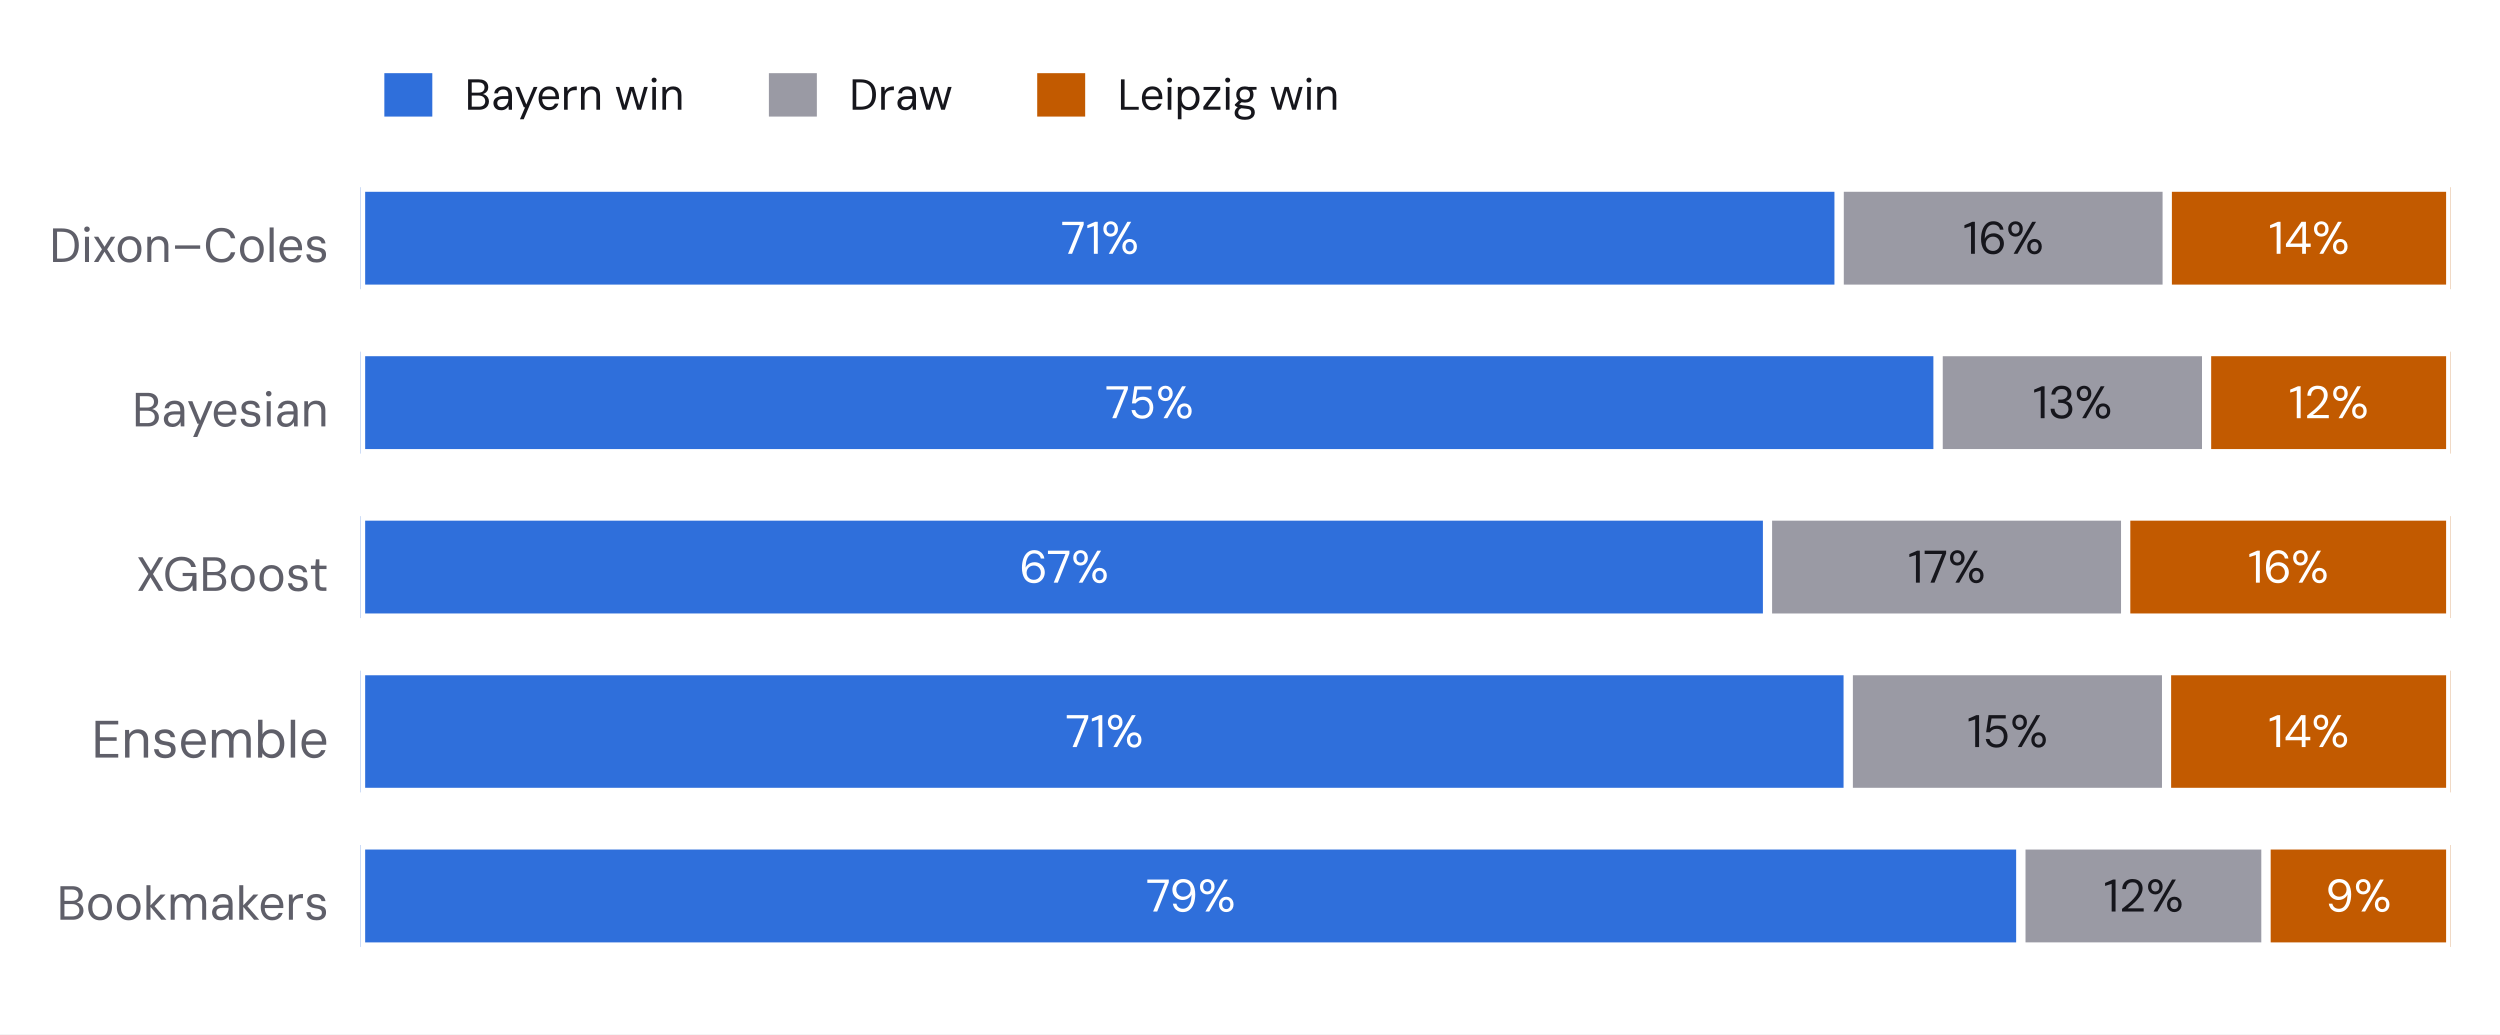
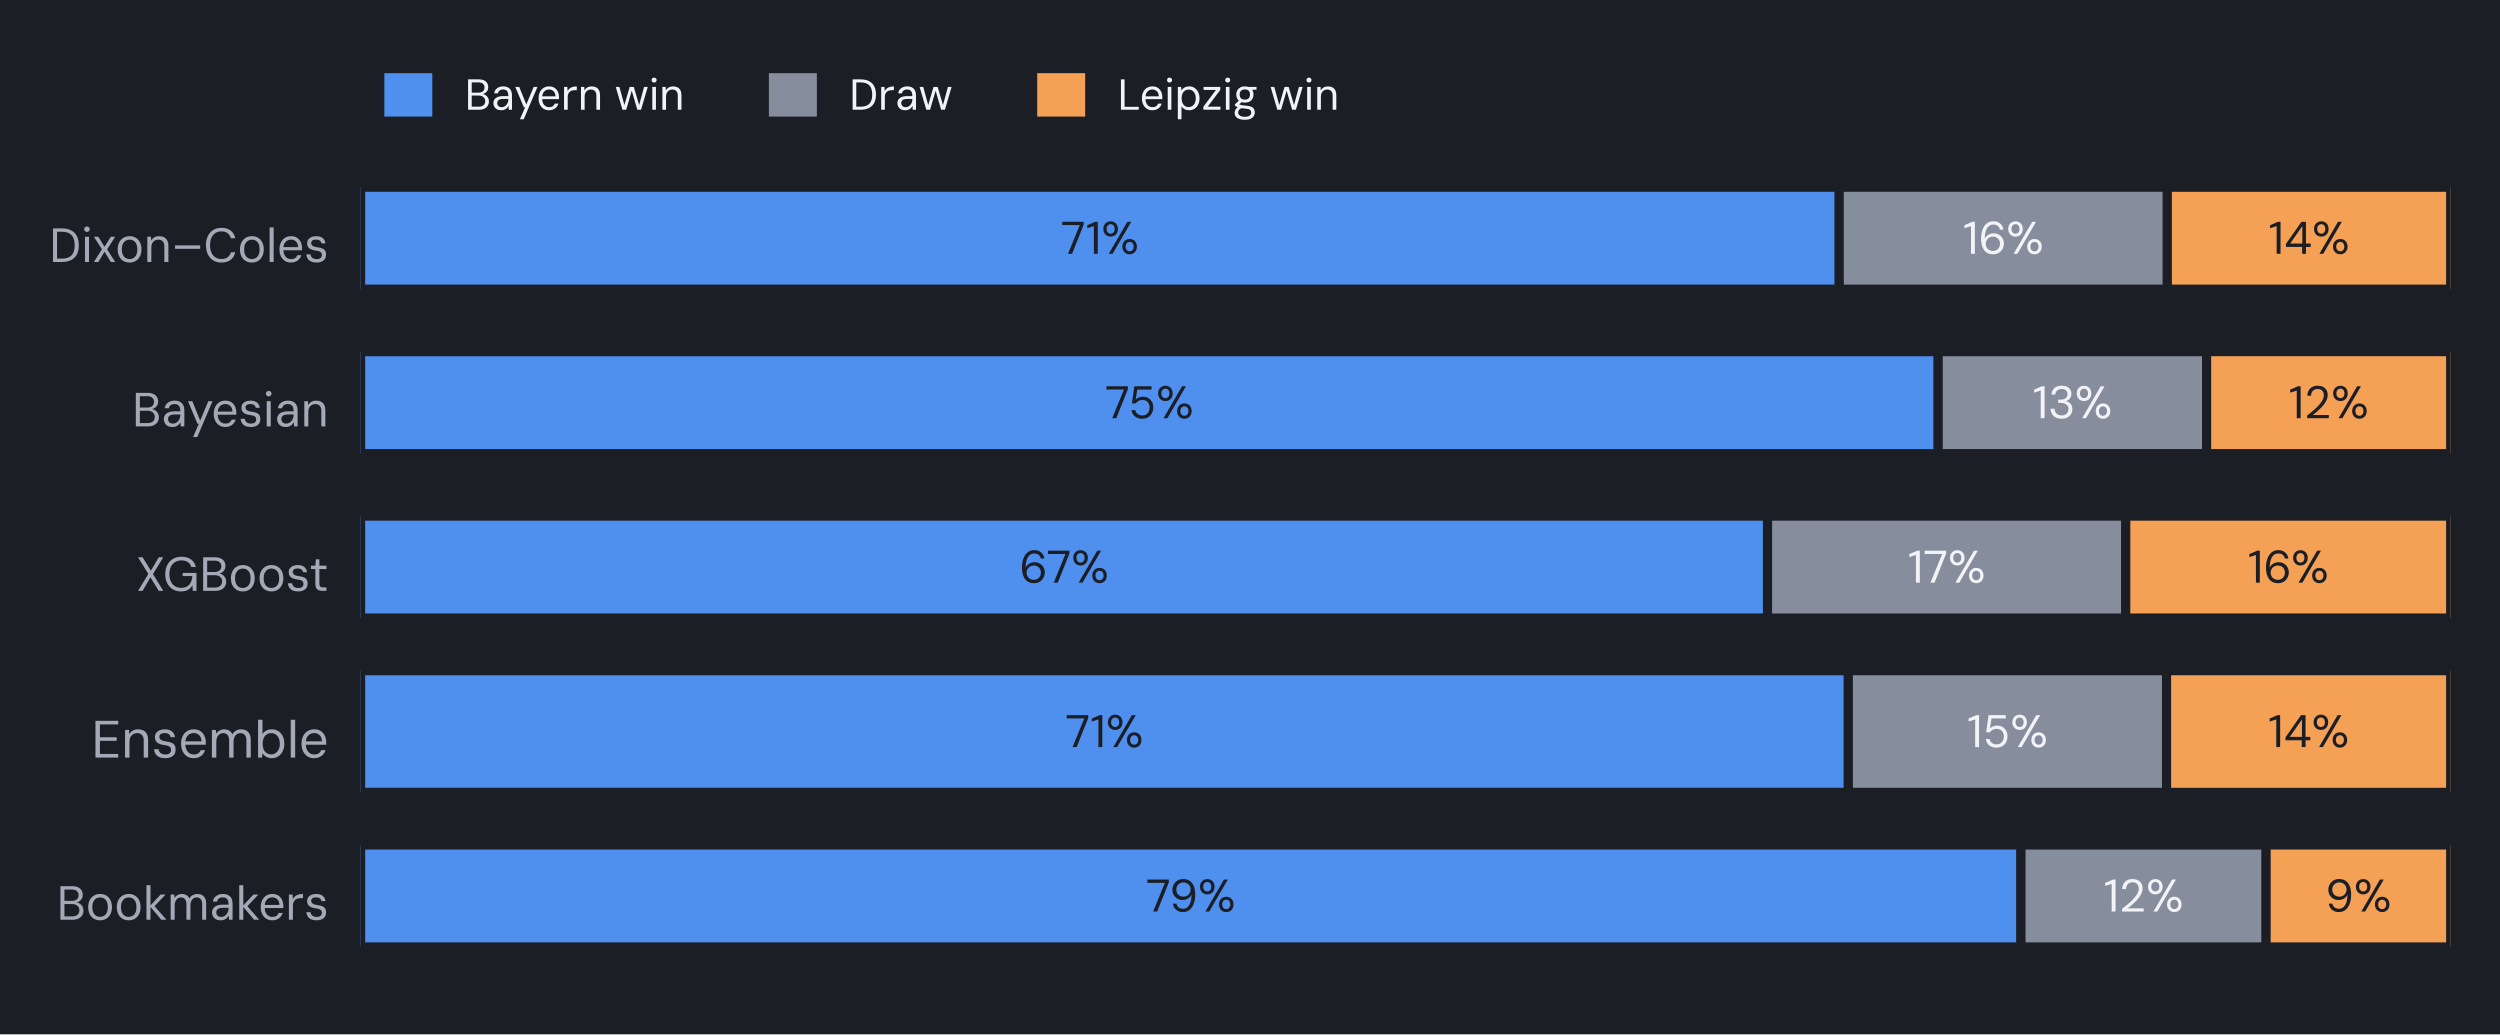
- <svg xmlns="http://www.w3.org/2000/svg" xmlns:xlink="http://www.w3.org/1999/xlink" width="547.301pt" height="226.421pt" viewBox="0 0 547.301 226.421" version="1.1">
+ <svg xmlns="http://www.w3.org/2000/svg" xmlns:xlink="http://www.w3.org/1999/xlink" data-theme="dark" width="547.301pt" height="226.421pt" viewBox="0 0 547.301 226.421" version="1.1">
  <defs>
    <style type="text/css">*{stroke-linejoin: round; stroke-linecap: butt}</style>
  </defs>
  <g id="figure_1">
    <g id="patch_1">
-       <path d="M 0 226.421  L 547.301 226.421  L 547.301 0  L 0 0  z " style="fill: #ffffff" />
+       <path d="M 0 226.421  L 547.301 226.421  L 547.301 0  L 0 0  z " style="fill: #1b1e25" />
    </g>
    <g id="axes_1">
      <g id="patch_2">
-         <path d="M 78.941 215.621  L 536.501 215.621  L 536.501 32.669  L 78.941 32.669  z " style="fill: #ffffff" />
+         <path d="M 78.941 215.621  L 536.501 215.621  L 536.501 32.669  L 78.941 32.669  z " style="fill: #1b1e25" />
      </g>
      <g id="patch_3">
-         <path d="M 78.941 207.305  L 442.427 207.305  L 442.427 184.985  L 78.941 184.985  z " clip-path="url(#pb222621388)" style="fill: #2f6fdb; stroke: #ffffff; stroke-width: 2; stroke-linejoin: miter" />
+         <path d="M 78.941 207.305  L 442.427 207.305  L 442.427 184.985  L 78.941 184.985  z " clip-path="url(#pb222621388)" style="fill: #4f8fee; stroke: #1b1e25; stroke-width: 2; stroke-linejoin: miter" />
      </g>
      <g id="patch_4">
-         <path d="M 442.427 207.305  L 496.099 207.305  L 496.099 184.985  L 442.427 184.985  z " clip-path="url(#pb222621388)" style="fill: #9a9aa4; stroke: #ffffff; stroke-width: 2; stroke-linejoin: miter" />
+         <path d="M 442.427 207.305  L 496.099 207.305  L 496.099 184.985  L 442.427 184.985  z " clip-path="url(#pb222621388)" style="fill: #868d9c; stroke: #1b1e25; stroke-width: 2; stroke-linejoin: miter" />
      </g>
      <g id="patch_5">
-         <path d="M 496.099 207.305  L 536.501 207.305  L 536.501 184.985  L 496.099 184.985  z " clip-path="url(#pb222621388)" style="fill: #c25a00; stroke: #ffffff; stroke-width: 2; stroke-linejoin: miter" />
+         <path d="M 496.099 207.305  L 536.501 207.305  L 536.501 184.985  L 496.099 184.985  z " clip-path="url(#pb222621388)" style="fill: #f5a155; stroke: #1b1e25; stroke-width: 2; stroke-linejoin: miter" />
      </g>
      <g id="patch_6">
-         <path d="M 78.941 173.465  L 404.633 173.465  L 404.633 146.825  L 78.941 146.825  z " clip-path="url(#pb222621388)" style="fill: #2f6fdb; stroke: #ffffff; stroke-width: 2; stroke-linejoin: miter" />
+         <path d="M 78.941 173.465  L 404.633 173.465  L 404.633 146.825  L 78.941 146.825  z " clip-path="url(#pb222621388)" style="fill: #4f8fee; stroke: #1b1e25; stroke-width: 2; stroke-linejoin: miter" />
      </g>
      <g id="patch_7">
-         <path d="M 404.633 173.465  L 474.303 173.465  L 474.303 146.825  L 404.633 146.825  z " clip-path="url(#pb222621388)" style="fill: #9a9aa4; stroke: #ffffff; stroke-width: 2; stroke-linejoin: miter" />
+         <path d="M 404.633 173.465  L 474.303 173.465  L 474.303 146.825  L 404.633 146.825  z " clip-path="url(#pb222621388)" style="fill: #868d9c; stroke: #1b1e25; stroke-width: 2; stroke-linejoin: miter" />
      </g>
      <g id="patch_8">
-         <path d="M 474.303 173.465  L 536.501 173.465  L 536.501 146.825  L 474.303 146.825  z " clip-path="url(#pb222621388)" style="fill: #c25a00; stroke: #ffffff; stroke-width: 2; stroke-linejoin: miter" />
+         <path d="M 474.303 173.465  L 536.501 173.465  L 536.501 146.825  L 474.303 146.825  z " clip-path="url(#pb222621388)" style="fill: #f5a155; stroke: #1b1e25; stroke-width: 2; stroke-linejoin: miter" />
      </g>
      <g id="patch_9">
-         <path d="M 78.941 135.305  L 386.946 135.305  L 386.946 112.985  L 78.941 112.985  z " clip-path="url(#pb222621388)" style="fill: #2f6fdb; stroke: #ffffff; stroke-width: 2; stroke-linejoin: miter" />
+         <path d="M 78.941 135.305  L 386.946 135.305  L 386.946 112.985  L 78.941 112.985  z " clip-path="url(#pb222621388)" style="fill: #4f8fee; stroke: #1b1e25; stroke-width: 2; stroke-linejoin: miter" />
      </g>
      <g id="patch_10">
-         <path d="M 386.946 135.305  L 465.368 135.305  L 465.368 112.985  L 386.946 112.985  z " clip-path="url(#pb222621388)" style="fill: #9a9aa4; stroke: #ffffff; stroke-width: 2; stroke-linejoin: miter" />
+         <path d="M 386.946 135.305  L 465.368 135.305  L 465.368 112.985  L 386.946 112.985  z " clip-path="url(#pb222621388)" style="fill: #868d9c; stroke: #1b1e25; stroke-width: 2; stroke-linejoin: miter" />
      </g>
      <g id="patch_11">
-         <path d="M 465.368 135.305  L 536.501 135.305  L 536.501 112.985  L 465.368 112.985  z " clip-path="url(#pb222621388)" style="fill: #c25a00; stroke: #ffffff; stroke-width: 2; stroke-linejoin: miter" />
+         <path d="M 465.368 135.305  L 536.501 135.305  L 536.501 112.985  L 465.368 112.985  z " clip-path="url(#pb222621388)" style="fill: #f5a155; stroke: #1b1e25; stroke-width: 2; stroke-linejoin: miter" />
      </g>
      <g id="patch_12">
-         <path d="M 78.941 99.305  L 424.308 99.305  L 424.308 76.985  L 78.941 76.985  z " clip-path="url(#pb222621388)" style="fill: #2f6fdb; stroke: #ffffff; stroke-width: 2; stroke-linejoin: miter" />
+         <path d="M 78.941 99.305  L 424.308 99.305  L 424.308 76.985  L 78.941 76.985  z " clip-path="url(#pb222621388)" style="fill: #4f8fee; stroke: #1b1e25; stroke-width: 2; stroke-linejoin: miter" />
      </g>
      <g id="patch_13">
-         <path d="M 424.308 99.305  L 483.069 99.305  L 483.069 76.985  L 424.308 76.985  z " clip-path="url(#pb222621388)" style="fill: #9a9aa4; stroke: #ffffff; stroke-width: 2; stroke-linejoin: miter" />
+         <path d="M 424.308 99.305  L 483.069 99.305  L 483.069 76.985  L 424.308 76.985  z " clip-path="url(#pb222621388)" style="fill: #868d9c; stroke: #1b1e25; stroke-width: 2; stroke-linejoin: miter" />
      </g>
      <g id="patch_14">
-         <path d="M 483.069 99.305  L 536.501 99.305  L 536.501 76.985  L 483.069 76.985  z " clip-path="url(#pb222621388)" style="fill: #c25a00; stroke: #ffffff; stroke-width: 2; stroke-linejoin: miter" />
+         <path d="M 483.069 99.305  L 536.501 99.305  L 536.501 76.985  L 483.069 76.985  z " clip-path="url(#pb222621388)" style="fill: #f5a155; stroke: #1b1e25; stroke-width: 2; stroke-linejoin: miter" />
      </g>
      <g id="patch_15">
-         <path d="M 78.941 63.305  L 402.645 63.305  L 402.645 40.985  L 78.941 40.985  z " clip-path="url(#pb222621388)" style="fill: #2f6fdb; stroke: #ffffff; stroke-width: 2; stroke-linejoin: miter" />
+         <path d="M 78.941 63.305  L 402.645 63.305  L 402.645 40.985  L 78.941 40.985  z " clip-path="url(#pb222621388)" style="fill: #4f8fee; stroke: #1b1e25; stroke-width: 2; stroke-linejoin: miter" />
      </g>
      <g id="patch_16">
-         <path d="M 402.645 63.305  L 474.472 63.305  L 474.472 40.985  L 402.645 40.985  z " clip-path="url(#pb222621388)" style="fill: #9a9aa4; stroke: #ffffff; stroke-width: 2; stroke-linejoin: miter" />
+         <path d="M 402.645 63.305  L 474.472 63.305  L 474.472 40.985  L 402.645 40.985  z " clip-path="url(#pb222621388)" style="fill: #868d9c; stroke: #1b1e25; stroke-width: 2; stroke-linejoin: miter" />
      </g>
      <g id="patch_17">
-         <path d="M 474.472 63.305  L 536.501 63.305  L 536.501 40.985  L 474.472 40.985  z " clip-path="url(#pb222621388)" style="fill: #c25a00; stroke: #ffffff; stroke-width: 2; stroke-linejoin: miter" />
+         <path d="M 474.472 63.305  L 536.501 63.305  L 536.501 40.985  L 474.472 40.985  z " clip-path="url(#pb222621388)" style="fill: #f5a155; stroke: #1b1e25; stroke-width: 2; stroke-linejoin: miter" />
      </g>
      <g id="matplotlib.axis_1" />
      <g id="matplotlib.axis_2">
        <g id="ytick_1">
          <g id="text_1">
-             <g style="fill: #5f5f69" transform="translate(12.41602 201.353) scale(0.105 -0.105)">
+             <g style="fill: #a3a9b6" transform="translate(12.41602 201.353) scale(0.105 -0.105)">
              <defs>
                <path id="DMSans-9ptRegular-d" d="M 493 0  L 493 4480  L 2067 4480  Q 2541 4480 2851 4329  Q 3162 4179 3315 3920  Q 3469 3661 3469 3341  Q 3469 2995 3318 2764  Q 3168 2534 2928 2412  Q 2688 2291 2419 2266  L 2509 2330  Q 2797 2323 3040 2176  Q 3283 2029 3427 1779  Q 3571 1530 3571 1222  Q 3571 883 3404 604  Q 3238 326 2915 163  Q 2592 0 2118 0  L 493 0  z M 1030 448  L 2061 448  Q 2515 448 2768 662  Q 3021 877 3021 1261  Q 3021 1638 2761 1865  Q 2502 2093 2048 2093  L 1030 2093  L 1030 448  z M 1030 2522  L 2029 2522  Q 2464 2522 2691 2726  Q 2918 2931 2918 3283  Q 2918 3622 2691 3827  Q 2464 4032 2010 4032  L 1030 4032  L 1030 2522  z " transform="scale(0.015625)" />
                <path id="DMSans-9ptRegular-c4" d="M 1901 -77  Q 1434 -77 1075 140  Q 717 358 518 755  Q 320 1152 320 1683  Q 320 2221 521 2614  Q 723 3008 1084 3225  Q 1446 3443 1914 3443  Q 2387 3443 2742 3225  Q 3098 3008 3296 2614  Q 3494 2221 3494 1683  Q 3494 1152 3292 755  Q 3091 358 2732 140  Q 2374 -77 1901 -77  z M 1901 384  Q 2195 384 2432 528  Q 2669 672 2806 963  Q 2944 1254 2944 1683  Q 2944 2118 2809 2406  Q 2675 2694 2441 2838  Q 2208 2982 1914 2982  Q 1626 2982 1389 2838  Q 1152 2694 1011 2406  Q 870 2118 870 1683  Q 870 1254 1008 963  Q 1146 672 1379 528  Q 1613 384 1901 384  z " transform="scale(0.015625)" />
                <path id="DMSans-9ptRegular-b5" d="M 2432 0  L 902 1818  L 2342 3366  L 3002 3366  L 1357 1626  L 1363 2010  L 3117 0  L 2432 0  z M 454 0  L 454 4608  L 992 4608  L 992 0  L 454 0  z " transform="scale(0.015625)" />
                <path id="DMSans-9ptRegular-bd" d="M 454 0  L 454 3366  L 941 3366  L 966 2906  L 966 2906  Q 1120 3155 1382 3299  Q 1645 3443 1933 3443  Q 2176 3443 2371 3376  Q 2566 3309 2713 3171  Q 2861 3034 2950 2829  L 2950 2829  Q 3117 3130 3401 3286  Q 3686 3443 4000 3443  Q 4371 3443 4636 3299  Q 4902 3155 5046 2864  Q 5190 2573 5190 2138  L 5190 0  L 4659 0  L 4659 2080  Q 4659 2534 4460 2758  Q 4262 2982 3923 2982  Q 3693 2982 3504 2860  Q 3315 2739 3203 2502  Q 3091 2266 3091 1926  L 3091 0  L 2554 0  L 2554 2080  Q 2554 2534 2355 2758  Q 2157 2982 1824 2982  Q 1600 2982 1411 2860  Q 1222 2739 1107 2502  Q 992 2266 992 1926  L 992 0  L 454 0  z " transform="scale(0.015625)" />
                <path id="DMSans-9ptRegular-7e" d="M 1504 -77  Q 1120 -77 864 67  Q 608 211 480 451  Q 352 691 352 966  Q 352 1299 521 1532  Q 691 1766 998 1888  Q 1306 2010 1715 2010  L 2554 2010  Q 2554 2336 2477 2553  Q 2400 2771 2227 2880  Q 2054 2989 1766 2989  Q 1478 2989 1273 2845  Q 1069 2701 1018 2419  L 467 2419  Q 506 2752 691 2979  Q 877 3206 1161 3324  Q 1446 3443 1766 3443  Q 2221 3443 2515 3280  Q 2810 3117 2950 2825  Q 3091 2534 3091 2138  L 3091 0  L 2611 0  L 2579 576  L 2579 576  Q 2515 442 2416 323  Q 2317 205 2182 115  Q 2048 26 1878 -25  Q 1709 -77 1504 -77  z M 1581 378  Q 1792 378 1971 474  Q 2150 570 2281 733  Q 2413 896 2483 1101  Q 2554 1306 2554 1530  L 2554 1594  L 1760 1594  Q 1459 1594 1270 1517  Q 1082 1440 998 1302  Q 915 1165 915 992  Q 915 806 992 668  Q 1069 531 1219 454  Q 1370 378 1581 378  z " transform="scale(0.015625)" />
                <path id="DMSans-9ptRegular-94" d="M 1850 -77  Q 1402 -77 1056 140  Q 710 358 515 755  Q 320 1152 320 1683  Q 320 2214 515 2611  Q 710 3008 1059 3225  Q 1408 3443 1862 3443  Q 2349 3443 2675 3225  Q 3002 3008 3168 2643  Q 3334 2278 3334 1843  Q 3334 1779 3334 1715  Q 3334 1651 3328 1562  L 723 1562  L 723 1978  L 2810 1978  Q 2797 2470 2525 2729  Q 2253 2989 1850 2989  Q 1581 2989 1353 2857  Q 1126 2726 985 2470  Q 845 2214 845 1830  L 845 1651  Q 845 1229 985 944  Q 1126 659 1353 518  Q 1581 378 1850 378  Q 2208 378 2413 515  Q 2618 653 2714 909  L 3245 909  Q 3168 627 2979 403  Q 2790 179 2505 51  Q 2221 -77 1850 -77  z " transform="scale(0.015625)" />
                <path id="DMSans-9ptRegular-d2" d="M 454 0  L 454 3366  L 941 3366  L 979 2752  L 979 2752  Q 1094 2982 1280 3136  Q 1466 3290 1731 3366  Q 1997 3443 2330 3443  L 2330 2880  L 1997 2880  Q 1805 2880 1625 2829  Q 1446 2778 1302 2662  Q 1158 2547 1075 2348  Q 992 2150 992 1850  L 992 0  L 454 0  z " transform="scale(0.015625)" />
                <path id="DMSans-9ptRegular-d6" d="M 1670 -77  Q 1216 -77 918 60  Q 621 198 467 444  Q 314 691 282 1018  L 832 1018  Q 858 845 950 701  Q 1043 557 1222 467  Q 1402 378 1677 378  Q 1894 378 2048 445  Q 2202 512 2282 633  Q 2362 755 2362 915  Q 2362 1126 2269 1244  Q 2176 1363 2000 1424  Q 1824 1485 1562 1517  Q 1280 1555 1062 1625  Q 845 1696 694 1811  Q 544 1926 467 2099  Q 390 2272 390 2509  Q 390 2784 537 2995  Q 685 3206 957 3324  Q 1229 3443 1600 3443  Q 2144 3443 2461 3193  Q 2778 2944 2835 2483  L 2304 2483  Q 2272 2720 2086 2854  Q 1901 2989 1594 2989  Q 1267 2989 1100 2867  Q 934 2746 934 2547  Q 934 2400 1008 2281  Q 1082 2163 1261 2083  Q 1440 2003 1741 1965  Q 2118 1920 2380 1821  Q 2643 1722 2780 1517  Q 2918 1312 2912 960  Q 2912 627 2755 396  Q 2598 166 2320 44  Q 2042 -77 1670 -77  z " transform="scale(0.015625)" />
              </defs>
              <use xlink:href="#DMSans-9ptRegular-d" />
              <use xlink:href="#DMSans-9ptRegular-c4" transform="translate(60.59375 0)" />
              <use xlink:href="#DMSans-9ptRegular-c4" transform="translate(120.2969 0)" />
              <use xlink:href="#DMSans-9ptRegular-b5" transform="translate(180 0)" />
              <use xlink:href="#DMSans-9ptRegular-bd" transform="translate(230.5 0)" />
              <use xlink:href="#DMSans-9ptRegular-7e" transform="translate(318.4062 0)" />
              <use xlink:href="#DMSans-9ptRegular-b5" transform="translate(373.5 0)" />
              <use xlink:href="#DMSans-9ptRegular-94" transform="translate(420.4062 0)" />
              <use xlink:href="#DMSans-9ptRegular-d2" transform="translate(477 0)" />
              <use xlink:href="#DMSans-9ptRegular-d6" transform="translate(516 0)" />
            </g>
          </g>
        </g>
        <g id="ytick_2">
          <g id="text_2">
-             <g style="fill: #5f5f69" transform="translate(20.01867 165.849) scale(0.115 -0.115)">
+             <g style="fill: #a3a9b6" transform="translate(20.01867 165.849) scale(0.115 -0.115)">
              <defs>
                <path id="DMSans-9ptRegular-17" d="M 493 0  L 493 4480  L 3264 4480  L 3264 4038  L 1030 4038  L 1030 2477  L 3072 2477  L 3072 2042  L 1030 2042  L 1030 442  L 3264 442  L 3264 0  L 493 0  z " transform="scale(0.015625)" />
                <path id="DMSans-9ptRegular-be" d="M 454 0  L 454 3366  L 941 3366  L 966 2835  L 966 2835  Q 1114 3123 1392 3283  Q 1670 3443 2035 3443  Q 2406 3443 2681 3302  Q 2957 3162 3110 2874  Q 3264 2586 3264 2144  L 3264 0  L 2726 0  L 2726 2086  Q 2726 2534 2505 2758  Q 2285 2982 1914 2982  Q 1664 2982 1453 2864  Q 1242 2746 1117 2515  Q 992 2285 992 1952  L 992 0  L 454 0  z " transform="scale(0.015625)" />
                <path id="DMSans-9ptRegular-8a" d="M 2131 -77  Q 1824 -77 1603 16  Q 1382 109 1232 249  Q 1082 390 986 525  L 986 525  L 941 0  L 454 0  L 454 4608  L 992 4608  L 992 2835  Q 1146 3136 1446 3289  Q 1747 3443 2118 3443  Q 2579 3443 2924 3219  Q 3270 2995 3462 2601  Q 3654 2208 3654 1696  Q 3654 1190 3462 787  Q 3270 384 2928 153  Q 2586 -77 2131 -77  z M 2061 390  Q 2362 390 2595 547  Q 2829 704 2966 995  Q 3104 1286 3104 1683  Q 3104 2080 2966 2371  Q 2829 2662 2595 2819  Q 2362 2976 2061 2976  Q 1741 2976 1504 2819  Q 1267 2662 1139 2371  Q 1011 2080 1011 1683  Q 1011 1286 1139 995  Q 1267 704 1504 547  Q 1741 390 2061 390  z " transform="scale(0.015625)" />
                <path id="DMSans-9ptRegular-b7" d="M 454 0  L 454 4608  L 992 4608  L 992 0  L 454 0  z " transform="scale(0.015625)" />
              </defs>
              <use xlink:href="#DMSans-9ptRegular-17" />
              <use xlink:href="#DMSans-9ptRegular-be" transform="translate(56.90625 0)" />
              <use xlink:href="#DMSans-9ptRegular-d6" transform="translate(114.7031 0)" />
              <use xlink:href="#DMSans-9ptRegular-94" transform="translate(165.6094 0)" />
              <use xlink:href="#DMSans-9ptRegular-bd" transform="translate(222.2031 0)" />
              <use xlink:href="#DMSans-9ptRegular-8a" transform="translate(310.1094 0)" />
              <use xlink:href="#DMSans-9ptRegular-b7" transform="translate(372.3125 0)" />
              <use xlink:href="#DMSans-9ptRegular-94" transform="translate(394.9062 0)" />
            </g>
          </g>
        </g>
        <g id="ytick_3">
          <g id="text_3">
-             <g style="fill: #5f5f69" transform="translate(29.81484 129.353) scale(0.105 -0.105)">
+             <g style="fill: #a3a9b6" transform="translate(29.81484 129.353) scale(0.105 -0.105)">
              <defs>
                <path id="DMSans-9ptRegular-72" d="M 250 0  L 1619 2259  L 250 4480  L 858 4480  L 1958 2694  L 1958 2694  L 3008 4480  L 3610 4480  L 2240 2240  L 3616 0  L 3008 0  L 1901 1805  L 1901 1805  L 858 0  L 250 0  z " transform="scale(0.015625)" />
                <path id="DMSans-9ptRegular-24" d="M 2413 -77  Q 1786 -77 1312 214  Q 838 506 576 1024  Q 314 1542 314 2234  Q 314 2918 579 3443  Q 845 3968 1334 4262  Q 1824 4557 2490 4557  Q 3245 4557 3750 4195  Q 4256 3834 4397 3187  L 3776 3187  Q 3686 3590 3353 3827  Q 3021 4064 2490 4064  Q 1997 4064 1629 3843  Q 1261 3622 1062 3212  Q 864 2803 864 2234  Q 864 1664 1062 1251  Q 1261 838 1616 620  Q 1971 403 2432 403  Q 3149 403 3513 825  Q 3878 1248 3930 1971  L 2637 1971  L 2637 2394  L 4480 2394  L 4480 0  L 3987 0  L 3942 736  L 3942 736  Q 3782 474 3574 291  Q 3366 109 3084 16  Q 2803 -77 2413 -77  z " transform="scale(0.015625)" />
                <path id="DMSans-9ptRegular-dc" d="M 1760 0  Q 1472 0 1261 89  Q 1050 179 938 393  Q 826 608 826 973  L 826 2912  L 237 2912  L 237 3366  L 826 3366  L 896 4205  L 1363 4205  L 1363 3366  L 2317 3366  L 2317 2912  L 1363 2912  L 1363 973  Q 1363 672 1484 566  Q 1606 461 1914 461  L 2304 461  L 2304 0  L 1760 0  z " transform="scale(0.015625)" />
              </defs>
              <use xlink:href="#DMSans-9ptRegular-72" />
              <use xlink:href="#DMSans-9ptRegular-24" transform="translate(55.70312 0)" />
              <use xlink:href="#DMSans-9ptRegular-d" transform="translate(131.9062 0)" />
              <use xlink:href="#DMSans-9ptRegular-c4" transform="translate(192.5 0)" />
              <use xlink:href="#DMSans-9ptRegular-c4" transform="translate(252.2031 0)" />
              <use xlink:href="#DMSans-9ptRegular-d6" transform="translate(311.9062 0)" />
              <use xlink:href="#DMSans-9ptRegular-dc" transform="translate(360.6094 0)" />
            </g>
          </g>
        </g>
        <g id="ytick_4">
          <g id="text_4">
-             <g style="fill: #5f5f69" transform="translate(28.92563 93.353) scale(0.105 -0.105)">
+             <g style="fill: #a3a9b6" transform="translate(28.92563 93.353) scale(0.105 -0.105)">
              <defs>
                <path id="DMSans-9ptRegular-f2" d="M 832 -1408  L 1594 358  L 1408 358  L 147 3366  L 730 3366  L 1773 774  L 1773 774  L 2861 3366  L 3418 3366  L 1389 -1408  L 832 -1408  z " transform="scale(0.015625)" />
                <path id="DMSans-9ptRegular-a7" d="M 506 0  L 506 3366  L 1043 3366  L 1043 0  L 506 0  z M 774 4006  Q 614 4006 508 4112  Q 403 4218 403 4378  Q 403 4538 508 4637  Q 614 4736 774 4736  Q 928 4736 1037 4637  Q 1146 4538 1146 4378  Q 1146 4218 1037 4112  Q 928 4006 774 4006  z " transform="scale(0.015625)" />
              </defs>
              <use xlink:href="#DMSans-9ptRegular-d" />
              <use xlink:href="#DMSans-9ptRegular-7e" transform="translate(60.59375 0)" />
              <use xlink:href="#DMSans-9ptRegular-f2" transform="translate(114.1875 0)" />
              <use xlink:href="#DMSans-9ptRegular-94" transform="translate(165.1875 0)" />
              <use xlink:href="#DMSans-9ptRegular-d6" transform="translate(221.7812 0)" />
              <use xlink:href="#DMSans-9ptRegular-a7" transform="translate(272.6875 0)" />
              <use xlink:href="#DMSans-9ptRegular-7e" transform="translate(296.7812 0)" />
              <use xlink:href="#DMSans-9ptRegular-be" transform="translate(351.875 0)" />
            </g>
          </g>
        </g>
        <g id="ytick_5">
          <g id="text_5">
-             <g style="fill: #5f5f69" transform="translate(10.8 57.353) scale(0.105 -0.105)">
+             <g style="fill: #a3a9b6" transform="translate(10.8 57.353) scale(0.105 -0.105)">
              <defs>
                <path id="DMSans-9ptRegular-13" d="M 493 0  L 493 4480  L 1645 4480  Q 2426 4480 2934 4208  Q 3443 3936 3689 3433  Q 3936 2931 3936 2227  Q 3936 1536 3689 1037  Q 3443 538 2934 269  Q 2426 0 1645 0  L 493 0  z M 1030 448  L 1632 448  Q 2278 448 2662 662  Q 3046 877 3212 1277  Q 3379 1677 3379 2227  Q 3379 2790 3212 3193  Q 3046 3597 2662 3814  Q 2278 4032 1632 4032  L 1030 4032  L 1030 448  z " transform="scale(0.015625)" />
                <path id="DMSans-9ptRegular-f1" d="M 154 0  L 1229 1690  L 154 3366  L 742 3366  L 1574 2029  L 1574 2029  L 2413 3366  L 2995 3366  L 1920 1690  L 2995 0  L 2413 0  L 1574 1370  L 1574 1370  L 749 0  L 154 0  z " transform="scale(0.015625)" />
                <path id="DMSans-9ptRegular-156" d="M 454 1760  L 454 2214  L 3808 2214  L 3808 1760  L 454 1760  z " transform="scale(0.015625)" />
                <path id="DMSans-9ptRegular-e" d="M 2381 -77  Q 1747 -77 1283 214  Q 819 506 566 1027  Q 314 1549 314 2240  Q 314 2931 566 3452  Q 819 3974 1283 4265  Q 1747 4557 2381 4557  Q 3142 4557 3616 4192  Q 4090 3827 4224 3162  L 3642 3162  Q 3533 3578 3222 3830  Q 2912 4083 2381 4083  Q 1920 4083 1577 3862  Q 1235 3642 1049 3229  Q 864 2816 864 2240  Q 864 1664 1049 1251  Q 1235 838 1577 617  Q 1920 397 2381 397  Q 2912 397 3222 643  Q 3533 890 3642 1299  L 4224 1299  Q 4090 653 3616 288  Q 3142 -77 2381 -77  z " transform="scale(0.015625)" />
              </defs>
              <use xlink:href="#DMSans-9ptRegular-13" />
              <use xlink:href="#DMSans-9ptRegular-a7" transform="translate(66.40625 0)" />
              <use xlink:href="#DMSans-9ptRegular-f1" transform="translate(90.5 0)" />
              <use xlink:href="#DMSans-9ptRegular-c4" transform="translate(137.5 0)" />
              <use xlink:href="#DMSans-9ptRegular-be" transform="translate(197.2031 0)" />
              <use xlink:href="#DMSans-9ptRegular-156" transform="translate(255 0)" />
              <use xlink:href="#DMSans-9ptRegular-e" transform="translate(321.5938 0)" />
              <use xlink:href="#DMSans-9ptRegular-c4" transform="translate(392.5 0)" />
              <use xlink:href="#DMSans-9ptRegular-b7" transform="translate(452.2031 0)" />
              <use xlink:href="#DMSans-9ptRegular-94" transform="translate(474.7969 0)" />
              <use xlink:href="#DMSans-9ptRegular-d6" transform="translate(531.3906 0)" />
            </g>
          </g>
        </g>
      </g>
      <g id="text_6">
-         <g style="fill: #ffffff" transform="translate(250.8832 199.555) scale(0.1 -0.1)">
+         <g style="fill: #1b1e25" transform="translate(250.8832 199.555) scale(0.1 -0.1)">
          <defs>
            <path id="DMSans-9ptRegular-129" d="M 998 0  L 2643 4019  L 186 4019  L 186 4480  L 3194 4480  L 3194 4077  L 1568 0  L 998 0  z " transform="scale(0.015625)" />
            <path id="DMSans-9ptRegular-12b" d="M 1907 -77  Q 1491 -77 1187 83  Q 883 243 707 512  Q 531 781 486 1101  L 986 1101  Q 1056 762 1299 576  Q 1542 390 1914 390  Q 2253 390 2509 592  Q 2765 794 2921 1200  Q 3078 1606 3104 2227  Q 3110 2266 3110 2301  Q 3110 2336 3110 2374  Q 3021 2170 2841 1997  Q 2662 1824 2409 1718  Q 2157 1613 1843 1613  Q 1472 1613 1145 1792  Q 819 1971 620 2294  Q 422 2618 422 3053  Q 422 3430 604 3776  Q 787 4122 1123 4339  Q 1459 4557 1914 4557  Q 2394 4557 2723 4377  Q 3053 4198 3248 3894  Q 3443 3590 3532 3206  Q 3622 2822 3622 2419  Q 3622 1683 3420 1120  Q 3219 557 2838 240  Q 2458 -77 1907 -77  z M 1952 2080  Q 2240 2080 2473 2211  Q 2707 2342 2841 2569  Q 2976 2797 2976 3085  Q 2976 3386 2841 3610  Q 2707 3834 2473 3958  Q 2240 4083 1952 4083  Q 1677 4083 1453 3955  Q 1229 3827 1097 3603  Q 966 3379 966 3078  Q 966 2778 1097 2554  Q 1229 2330 1453 2205  Q 1677 2080 1952 2080  z " transform="scale(0.015625)" />
            <path id="DMSans-9ptRegular-1a5" d="M 1050 0  L 3654 4480  L 4192 4480  L 1587 0  L 1050 0  z M 3974 -77  Q 3686 -77 3456 54  Q 3226 186 3088 429  Q 2950 672 2950 998  Q 2950 1331 3088 1571  Q 3226 1811 3456 1942  Q 3686 2074 3974 2074  Q 4269 2074 4496 1942  Q 4723 1811 4857 1571  Q 4992 1331 4992 998  Q 4992 672 4857 429  Q 4723 186 4492 54  Q 4262 -77 3974 -77  z M 3968 339  Q 4122 339 4250 412  Q 4378 486 4458 633  Q 4538 781 4538 998  Q 4538 1222 4461 1369  Q 4384 1517 4256 1590  Q 4128 1664 3974 1664  Q 3827 1664 3696 1590  Q 3565 1517 3485 1369  Q 3405 1222 3405 998  Q 3405 781 3485 633  Q 3565 486 3693 412  Q 3821 339 3968 339  z M 1312 2400  Q 1024 2400 793 2531  Q 563 2662 425 2905  Q 288 3149 288 3475  Q 288 3808 425 4048  Q 563 4288 796 4419  Q 1030 4550 1318 4550  Q 1606 4550 1836 4419  Q 2067 4288 2201 4048  Q 2336 3808 2336 3475  Q 2336 3149 2201 2905  Q 2067 2662 1833 2531  Q 1600 2400 1312 2400  z M 1312 2816  Q 1466 2816 1594 2889  Q 1722 2963 1798 3110  Q 1875 3258 1875 3475  Q 1875 3699 1798 3849  Q 1722 4000 1594 4073  Q 1466 4147 1318 4147  Q 1171 4147 1036 4073  Q 902 4000 822 3849  Q 742 3699 742 3475  Q 742 3258 822 3110  Q 902 2963 1033 2889  Q 1165 2816 1312 2816  z " transform="scale(0.015625)" />
          </defs>
          <use xlink:href="#DMSans-9ptRegular-129" />
          <use xlink:href="#DMSans-9ptRegular-12b" transform="translate(51.20312 0)" />
          <use xlink:href="#DMSans-9ptRegular-1a5" transform="translate(113.6094 0)" />
        </g>
      </g>
      <g id="text_7">
-         <g style="fill: #16161c" transform="translate(460.4869 199.555) scale(0.1 -0.1)">
+         <g style="fill: #f2f3f6" transform="translate(460.4869 199.555) scale(0.1 -0.1)">
          <defs>
            <path id="DMSans-9ptRegular-123" d="M 1152 0  L 1152 3878  L 230 3584  L 230 4006  L 1331 4480  L 1696 4480  L 1696 0  L 1152 0  z " transform="scale(0.015625)" />
            <path id="DMSans-9ptRegular-124" d="M 416 0  L 416 378  Q 890 736 1312 1101  Q 1734 1466 2060 1827  Q 2387 2189 2572 2534  Q 2758 2880 2758 3200  Q 2758 3437 2672 3638  Q 2586 3840 2397 3968  Q 2208 4096 1888 4096  Q 1581 4096 1376 3965  Q 1171 3834 1068 3619  Q 966 3405 966 3149  L 448 3149  Q 454 3590 640 3907  Q 826 4224 1152 4390  Q 1478 4557 1894 4557  Q 2304 4557 2617 4406  Q 2931 4256 3113 3958  Q 3296 3661 3296 3219  Q 3296 2906 3165 2592  Q 3034 2278 2810 1980  Q 2586 1683 2314 1408  Q 2042 1133 1754 889  Q 1466 646 1210 448  L 3450 448  L 3450 0  L 416 0  z " transform="scale(0.015625)" />
          </defs>
          <use xlink:href="#DMSans-9ptRegular-123" />
          <use xlink:href="#DMSans-9ptRegular-124" transform="translate(34.20312 0)" />
          <use xlink:href="#DMSans-9ptRegular-1a5" transform="translate(93.10938 0)" />
        </g>
      </g>
      <g id="text_8">
-         <g style="fill: #ffffff" transform="translate(509.0593 199.555) scale(0.1 -0.1)">
+         <g style="fill: #1b1e25" transform="translate(509.0593 199.555) scale(0.1 -0.1)">
          <use xlink:href="#DMSans-9ptRegular-12b" />
          <use xlink:href="#DMSans-9ptRegular-1a5" transform="translate(62.40625 0)" />
        </g>
      </g>
      <g id="text_9">
-         <g style="fill: #ffffff" transform="translate(233.2465 163.555) scale(0.1 -0.1)">
+         <g style="fill: #1b1e25" transform="translate(233.2465 163.555) scale(0.1 -0.1)">
          <use xlink:href="#DMSans-9ptRegular-129" />
          <use xlink:href="#DMSans-9ptRegular-123" transform="translate(54.20312 0)" />
          <use xlink:href="#DMSans-9ptRegular-1a5" transform="translate(88.40625 0)" />
        </g>
      </g>
      <g id="text_10">
-         <g style="fill: #16161c" transform="translate(430.6079 163.555) scale(0.1 -0.1)">
+         <g style="fill: #f2f3f6" transform="translate(430.6079 163.555) scale(0.1 -0.1)">
          <defs>
            <path id="DMSans-9ptRegular-127" d="M 1971 -77  Q 1523 -77 1193 83  Q 864 243 675 515  Q 486 787 442 1139  L 966 1139  Q 1037 806 1296 595  Q 1555 384 1978 384  Q 2291 384 2512 528  Q 2733 672 2854 925  Q 2976 1178 2976 1491  Q 2976 1805 2857 2045  Q 2739 2285 2521 2422  Q 2304 2560 2010 2560  Q 1658 2560 1411 2419  Q 1165 2278 1030 2074  L 499 2074  L 838 4480  L 3245 4480  L 3245 4013  L 1254 4013  L 1024 2611  Q 1184 2790 1449 2902  Q 1715 3014 2067 3014  Q 2394 3014 2656 2899  Q 2918 2784 3107 2576  Q 3296 2368 3395 2093  Q 3494 1818 3494 1498  Q 3494 1178 3388 893  Q 3283 608 3088 390  Q 2893 173 2611 48  Q 2330 -77 1971 -77  z " transform="scale(0.015625)" />
          </defs>
          <use xlink:href="#DMSans-9ptRegular-123" />
          <use xlink:href="#DMSans-9ptRegular-127" transform="translate(34.20312 0)" />
          <use xlink:href="#DMSans-9ptRegular-1a5" transform="translate(94.79688 0)" />
        </g>
      </g>
      <g id="text_11">
-         <g style="fill: #ffffff" transform="translate(496.5216 163.555) scale(0.1 -0.1)">
+         <g style="fill: #1b1e25" transform="translate(496.5216 163.555) scale(0.1 -0.1)">
          <defs>
            <path id="DMSans-9ptRegular-126" d="M 2534 0  L 2534 960  L 262 960  L 262 1376  L 2438 4480  L 3066 4480  L 3066 1434  L 3731 1434  L 3731 960  L 3066 960  L 3066 0  L 2534 0  z M 858 1434  L 2560 1434  L 2560 3885  L 2560 3885  L 858 1434  z " transform="scale(0.015625)" />
          </defs>
          <use xlink:href="#DMSans-9ptRegular-123" />
          <use xlink:href="#DMSans-9ptRegular-126" transform="translate(34.20312 0)" />
          <use xlink:href="#DMSans-9ptRegular-1a5" transform="translate(95.20312 0)" />
        </g>
      </g>
      <g id="text_12">
-         <g style="fill: #ffffff" transform="translate(223.1427 127.555) scale(0.1 -0.1)">
+         <g style="fill: #1b1e25" transform="translate(223.1427 127.555) scale(0.1 -0.1)">
          <defs>
            <path id="DMSans-9ptRegular-128" d="M 2080 -77  Q 1600 -77 1270 102  Q 941 282 745 586  Q 550 890 460 1274  Q 371 1658 371 2061  Q 371 2803 572 3363  Q 774 3923 1158 4240  Q 1542 4557 2086 4557  Q 2509 4557 2813 4397  Q 3117 4237 3296 3971  Q 3475 3706 3514 3379  L 3014 3379  Q 2950 3718 2704 3904  Q 2458 4090 2080 4090  Q 1741 4090 1475 3878  Q 1210 3667 1056 3241  Q 902 2816 883 2157  Q 883 2144 883 2131  Q 883 2118 883 2106  Q 973 2310 1152 2483  Q 1331 2656 1587 2761  Q 1843 2867 2150 2867  Q 2528 2867 2851 2688  Q 3174 2509 3372 2185  Q 3571 1862 3571 1427  Q 3571 1050 3388 704  Q 3206 358 2873 140  Q 2541 -77 2080 -77  z M 2042 397  Q 2323 397 2544 525  Q 2765 653 2896 880  Q 3027 1107 3027 1402  Q 3027 1702 2896 1926  Q 2765 2150 2544 2275  Q 2323 2400 2042 2400  Q 1754 2400 1523 2269  Q 1293 2138 1158 1910  Q 1024 1683 1024 1395  Q 1024 1101 1158 873  Q 1293 646 1523 521  Q 1754 397 2042 397  z " transform="scale(0.015625)" />
          </defs>
          <use xlink:href="#DMSans-9ptRegular-128" />
          <use xlink:href="#DMSans-9ptRegular-129" transform="translate(59.8125 0)" />
          <use xlink:href="#DMSans-9ptRegular-1a5" transform="translate(113.6094 0)" />
        </g>
      </g>
      <g id="text_13">
-         <g style="fill: #16161c" transform="translate(417.6364 127.555) scale(0.1 -0.1)">
+         <g style="fill: #f2f3f6" transform="translate(417.6364 127.555) scale(0.1 -0.1)">
          <use xlink:href="#DMSans-9ptRegular-123" />
          <use xlink:href="#DMSans-9ptRegular-129" transform="translate(34.20312 0)" />
          <use xlink:href="#DMSans-9ptRegular-1a5" transform="translate(88 0)" />
        </g>
      </g>
      <g id="text_14">
-         <g style="fill: #ffffff" transform="translate(492.0688 127.555) scale(0.1 -0.1)">
+         <g style="fill: #1b1e25" transform="translate(492.0688 127.555) scale(0.1 -0.1)">
          <use xlink:href="#DMSans-9ptRegular-123" />
          <use xlink:href="#DMSans-9ptRegular-128" transform="translate(34.20312 0)" />
          <use xlink:href="#DMSans-9ptRegular-1a5" transform="translate(94.90625 0)" />
        </g>
      </g>
      <g id="text_15">
-         <g style="fill: #ffffff" transform="translate(241.9301 91.555) scale(0.1 -0.1)">
+         <g style="fill: #1b1e25" transform="translate(241.9301 91.555) scale(0.1 -0.1)">
          <use xlink:href="#DMSans-9ptRegular-129" />
          <use xlink:href="#DMSans-9ptRegular-127" transform="translate(50.89062 0)" />
          <use xlink:href="#DMSans-9ptRegular-1a5" transform="translate(111.4844 0)" />
        </g>
      </g>
      <g id="text_16">
-         <g style="fill: #16161c" transform="translate(444.9535 91.555) scale(0.1 -0.1)">
+         <g style="fill: #f2f3f6" transform="translate(444.9535 91.555) scale(0.1 -0.1)">
          <defs>
            <path id="DMSans-9ptRegular-125" d="M 1901 -77  Q 1472 -77 1123 80  Q 774 237 569 550  Q 365 864 352 1331  L 896 1331  Q 902 1075 1020 860  Q 1139 646 1363 518  Q 1587 390 1901 390  Q 2214 390 2425 512  Q 2637 634 2745 835  Q 2854 1037 2854 1286  Q 2854 1587 2704 1776  Q 2554 1965 2301 2057  Q 2048 2150 1747 2150  L 1414 2150  L 1414 2605  L 1747 2605  Q 2202 2605 2461 2813  Q 2720 3021 2720 3392  Q 2720 3693 2515 3891  Q 2310 4090 1901 4090  Q 1498 4090 1267 3872  Q 1037 3654 1005 3315  L 461 3315  Q 480 3680 662 3961  Q 845 4243 1161 4400  Q 1478 4557 1901 4557  Q 2349 4557 2653 4403  Q 2957 4250 3110 3994  Q 3264 3738 3264 3424  Q 3264 3194 3177 2982  Q 3091 2771 2918 2617  Q 2746 2464 2477 2400  Q 2739 2349 2947 2201  Q 3155 2054 3276 1824  Q 3398 1594 3398 1286  Q 3398 922 3228 611  Q 3059 301 2726 112  Q 2394 -77 1901 -77  z " transform="scale(0.015625)" />
          </defs>
          <use xlink:href="#DMSans-9ptRegular-123" />
          <use xlink:href="#DMSans-9ptRegular-125" transform="translate(34.20312 0)" />
          <use xlink:href="#DMSans-9ptRegular-1a5" transform="translate(92.29688 0)" />
        </g>
      </g>
      <g id="text_17">
-         <g style="fill: #ffffff" transform="translate(501.0094 91.555) scale(0.1 -0.1)">
+         <g style="fill: #1b1e25" transform="translate(501.0094 91.555) scale(0.1 -0.1)">
          <use xlink:href="#DMSans-9ptRegular-123" />
          <use xlink:href="#DMSans-9ptRegular-124" transform="translate(34.20312 0)" />
          <use xlink:href="#DMSans-9ptRegular-1a5" transform="translate(93.10938 0)" />
        </g>
      </g>
      <g id="text_18">
-         <g style="fill: #ffffff" transform="translate(232.2527 55.555) scale(0.1 -0.1)">
+         <g style="fill: #1b1e25" transform="translate(232.2527 55.555) scale(0.1 -0.1)">
          <use xlink:href="#DMSans-9ptRegular-129" />
          <use xlink:href="#DMSans-9ptRegular-123" transform="translate(54.20312 0)" />
          <use xlink:href="#DMSans-9ptRegular-1a5" transform="translate(88.40625 0)" />
        </g>
      </g>
      <g id="text_19">
-         <g style="fill: #16161c" transform="translate(429.6932 55.555) scale(0.1 -0.1)">
+         <g style="fill: #f2f3f6" transform="translate(429.6932 55.555) scale(0.1 -0.1)">
          <use xlink:href="#DMSans-9ptRegular-123" />
          <use xlink:href="#DMSans-9ptRegular-128" transform="translate(34.20312 0)" />
          <use xlink:href="#DMSans-9ptRegular-1a5" transform="translate(94.90625 0)" />
        </g>
      </g>
      <g id="text_20">
-         <g style="fill: #ffffff" transform="translate(496.6062 55.555) scale(0.1 -0.1)">
+         <g style="fill: #1b1e25" transform="translate(496.6062 55.555) scale(0.1 -0.1)">
          <use xlink:href="#DMSans-9ptRegular-123" />
          <use xlink:href="#DMSans-9ptRegular-126" transform="translate(34.20312 0)" />
          <use xlink:href="#DMSans-9ptRegular-1a5" transform="translate(95.20312 0)" />
        </g>
      </g>
      <g id="legend_1">
        <g id="patch_18">
-           <path d="M 84.641 25.021  L 94.141 25.021  L 94.141 16.519  L 84.641 16.519  z " style="fill: #2f6fdb; stroke: #2f6fdb; stroke-linejoin: miter" />
+           <path d="M 84.641 25.021  L 94.141 25.021  L 94.141 16.519  L 84.641 16.519  z " style="fill: #4f8fee; stroke: #4f8fee; stroke-linejoin: miter" />
        </g>
        <g id="text_21">
-           <g style="fill: #16161c" transform="translate(101.7412 24.024) scale(0.095 -0.095)">
+           <g style="fill: #f2f3f6" transform="translate(101.7412 24.024) scale(0.095 -0.095)">
            <defs>
              <path id="DMSans-9ptRegular-141" transform="scale(0.015625)" />
              <path id="DMSans-9ptRegular-ec" d="M 1152 0  L 160 3366  L 698 3366  L 1434 685  L 1434 685  L 2214 3366  L 2822 3366  L 3610 691  L 3610 691  L 4339 3366  L 4883 3366  L 3891 0  L 3341 0  L 2522 2803  L 2522 2803  L 1702 0  L 1152 0  z " transform="scale(0.015625)" />
            </defs>
            <use xlink:href="#DMSans-9ptRegular-d" />
            <use xlink:href="#DMSans-9ptRegular-7e" transform="translate(60.59375 0)" />
            <use xlink:href="#DMSans-9ptRegular-f2" transform="translate(114.1875 0)" />
            <use xlink:href="#DMSans-9ptRegular-94" transform="translate(165.1875 0)" />
            <use xlink:href="#DMSans-9ptRegular-d2" transform="translate(221.7812 0)" />
            <use xlink:href="#DMSans-9ptRegular-be" transform="translate(260.7812 0)" />
            <use xlink:href="#DMSans-9ptRegular-141" transform="translate(318.5781 0)" />
            <use xlink:href="#DMSans-9ptRegular-ec" transform="translate(345.4844 0)" />
            <use xlink:href="#DMSans-9ptRegular-a7" transform="translate(424.2812 0)" />
            <use xlink:href="#DMSans-9ptRegular-be" transform="translate(448.375 0)" />
          </g>
        </g>
        <g id="patch_19">
-           <path d="M 168.827 25.021  L 178.327 25.021  L 178.327 16.519  L 168.827 16.519  z " style="fill: #9a9aa4; stroke: #9a9aa4; stroke-linejoin: miter" />
+           <path d="M 168.827 25.021  L 178.327 25.021  L 178.327 16.519  L 168.827 16.519  z " style="fill: #868d9c; stroke: #868d9c; stroke-linejoin: miter" />
        </g>
        <g id="text_22">
-           <g style="fill: #16161c" transform="translate(185.9275 24.024) scale(0.095 -0.095)">
+           <g style="fill: #f2f3f6" transform="translate(185.9275 24.024) scale(0.095 -0.095)">
            <use xlink:href="#DMSans-9ptRegular-13" />
            <use xlink:href="#DMSans-9ptRegular-d2" transform="translate(66.40625 0)" />
            <use xlink:href="#DMSans-9ptRegular-7e" transform="translate(105.4062 0)" />
            <use xlink:href="#DMSans-9ptRegular-ec" transform="translate(159.5 0)" />
          </g>
        </g>
        <g id="patch_20">
-           <path d="M 227.566 25.021  L 237.066 25.021  L 237.066 16.519  L 227.566 16.519  z " style="fill: #c25a00; stroke: #c25a00; stroke-linejoin: miter" />
+           <path d="M 227.566 25.021  L 237.066 25.021  L 237.066 16.519  L 227.566 16.519  z " style="fill: #f5a155; stroke: #f5a155; stroke-linejoin: miter" />
        </g>
        <g id="text_23">
-           <g style="fill: #16161c" transform="translate(244.6657 24.024) scale(0.095 -0.095)">
+           <g style="fill: #f2f3f6" transform="translate(244.6657 24.024) scale(0.095 -0.095)">
            <defs>
              <path id="DMSans-9ptRegular-38" d="M 493 0  L 493 4480  L 1030 4480  L 1030 429  L 3117 429  L 3117 0  L 493 0  z " transform="scale(0.015625)" />
              <path id="DMSans-9ptRegular-cf" d="M 454 -1408  L 454 3366  L 941 3366  L 986 2842  L 986 2842  Q 1088 3008 1245 3142  Q 1402 3277 1622 3360  Q 1843 3443 2131 3443  Q 2586 3443 2928 3212  Q 3270 2982 3462 2585  Q 3654 2189 3654 1677  Q 3654 1171 3462 774  Q 3270 378 2924 150  Q 2579 -77 2125 -77  Q 1734 -77 1440 83  Q 1146 243 992 531  L 992 -1408  L 454 -1408  z M 2061 390  Q 2362 390 2595 547  Q 2829 704 2966 995  Q 3104 1286 3104 1683  Q 3104 2080 2966 2371  Q 2829 2662 2595 2819  Q 2362 2976 2061 2976  Q 1741 2976 1504 2819  Q 1267 2662 1139 2371  Q 1011 2080 1011 1683  Q 1011 1286 1139 995  Q 1267 704 1504 547  Q 1741 390 2061 390  z " transform="scale(0.015625)" />
              <path id="DMSans-9ptRegular-f8" d="M 237 0  L 237 442  L 2093 2918  L 269 2918  L 269 3366  L 2733 3366  L 2733 2925  L 877 448  L 2765 448  L 2765 0  L 237 0  z " transform="scale(0.015625)" />
              <path id="DMSans-9ptRegular-a1" d="M 1773 -1485  Q 1318 -1485 976 -1373  Q 634 -1261 445 -1030  Q 256 -800 256 -461  Q 256 -301 317 -128  Q 378 45 528 205  Q 678 365 954 493  L 1363 275  Q 998 134 889 -51  Q 781 -237 781 -410  Q 781 -621 905 -761  Q 1030 -902 1254 -972  Q 1478 -1043 1773 -1043  Q 2061 -1043 2269 -969  Q 2477 -896 2589 -758  Q 2701 -621 2701 -435  Q 2701 -166 2528 -16  Q 2355 134 1856 160  Q 1466 186 1203 230  Q 941 275 771 336  Q 602 397 490 473  Q 378 550 288 634  L 288 781  L 922 1389  L 1427 1222  L 736 653  L 819 896  Q 890 845 954 800  Q 1018 755 1130 720  Q 1242 685 1443 653  Q 1645 621 1978 595  Q 2438 563 2713 441  Q 2989 320 3110 105  Q 3232 -109 3232 -416  Q 3232 -685 3081 -928  Q 2931 -1171 2608 -1328  Q 2285 -1485 1773 -1485  z M 1766 1050  Q 1357 1050 1072 1206  Q 787 1363 640 1635  Q 493 1907 493 2246  Q 493 2586 643 2854  Q 794 3123 1078 3283  Q 1363 3443 1766 3443  Q 2182 3443 2464 3283  Q 2746 3123 2893 2854  Q 3040 2586 3040 2246  Q 3040 1907 2893 1635  Q 2746 1363 2464 1206  Q 2182 1050 1766 1050  z M 1766 1491  Q 2125 1491 2323 1680  Q 2522 1869 2522 2246  Q 2522 2624 2323 2809  Q 2125 2995 1766 2995  Q 1427 2995 1212 2809  Q 998 2624 998 2246  Q 998 1869 1206 1680  Q 1414 1491 1766 1491  z M 2330 2912  L 2170 3366  L 3488 3366  L 3488 2963  L 2330 2912  z " transform="scale(0.015625)" />
            </defs>
            <use xlink:href="#DMSans-9ptRegular-38" />
            <use xlink:href="#DMSans-9ptRegular-94" transform="translate(51 0)" />
            <use xlink:href="#DMSans-9ptRegular-a7" transform="translate(107.5938 0)" />
            <use xlink:href="#DMSans-9ptRegular-cf" transform="translate(131.6875 0)" />
            <use xlink:href="#DMSans-9ptRegular-f8" transform="translate(193.8906 0)" />
            <use xlink:href="#DMSans-9ptRegular-a7" transform="translate(241.5938 0)" />
            <use xlink:href="#DMSans-9ptRegular-a1" transform="translate(265.6875 0)" />
            <use xlink:href="#DMSans-9ptRegular-141" transform="translate(323.1875 0)" />
            <use xlink:href="#DMSans-9ptRegular-ec" transform="translate(350.0938 0)" />
            <use xlink:href="#DMSans-9ptRegular-a7" transform="translate(428.8906 0)" />
            <use xlink:href="#DMSans-9ptRegular-be" transform="translate(452.9844 0)" />
          </g>
        </g>
      </g>
    </g>
  </g>
  <defs>
    <clipPath id="pb222621388">
      <rect x="78.941" y="32.669" width="457.56" height="182.952" />
    </clipPath>
  </defs>
</svg>
